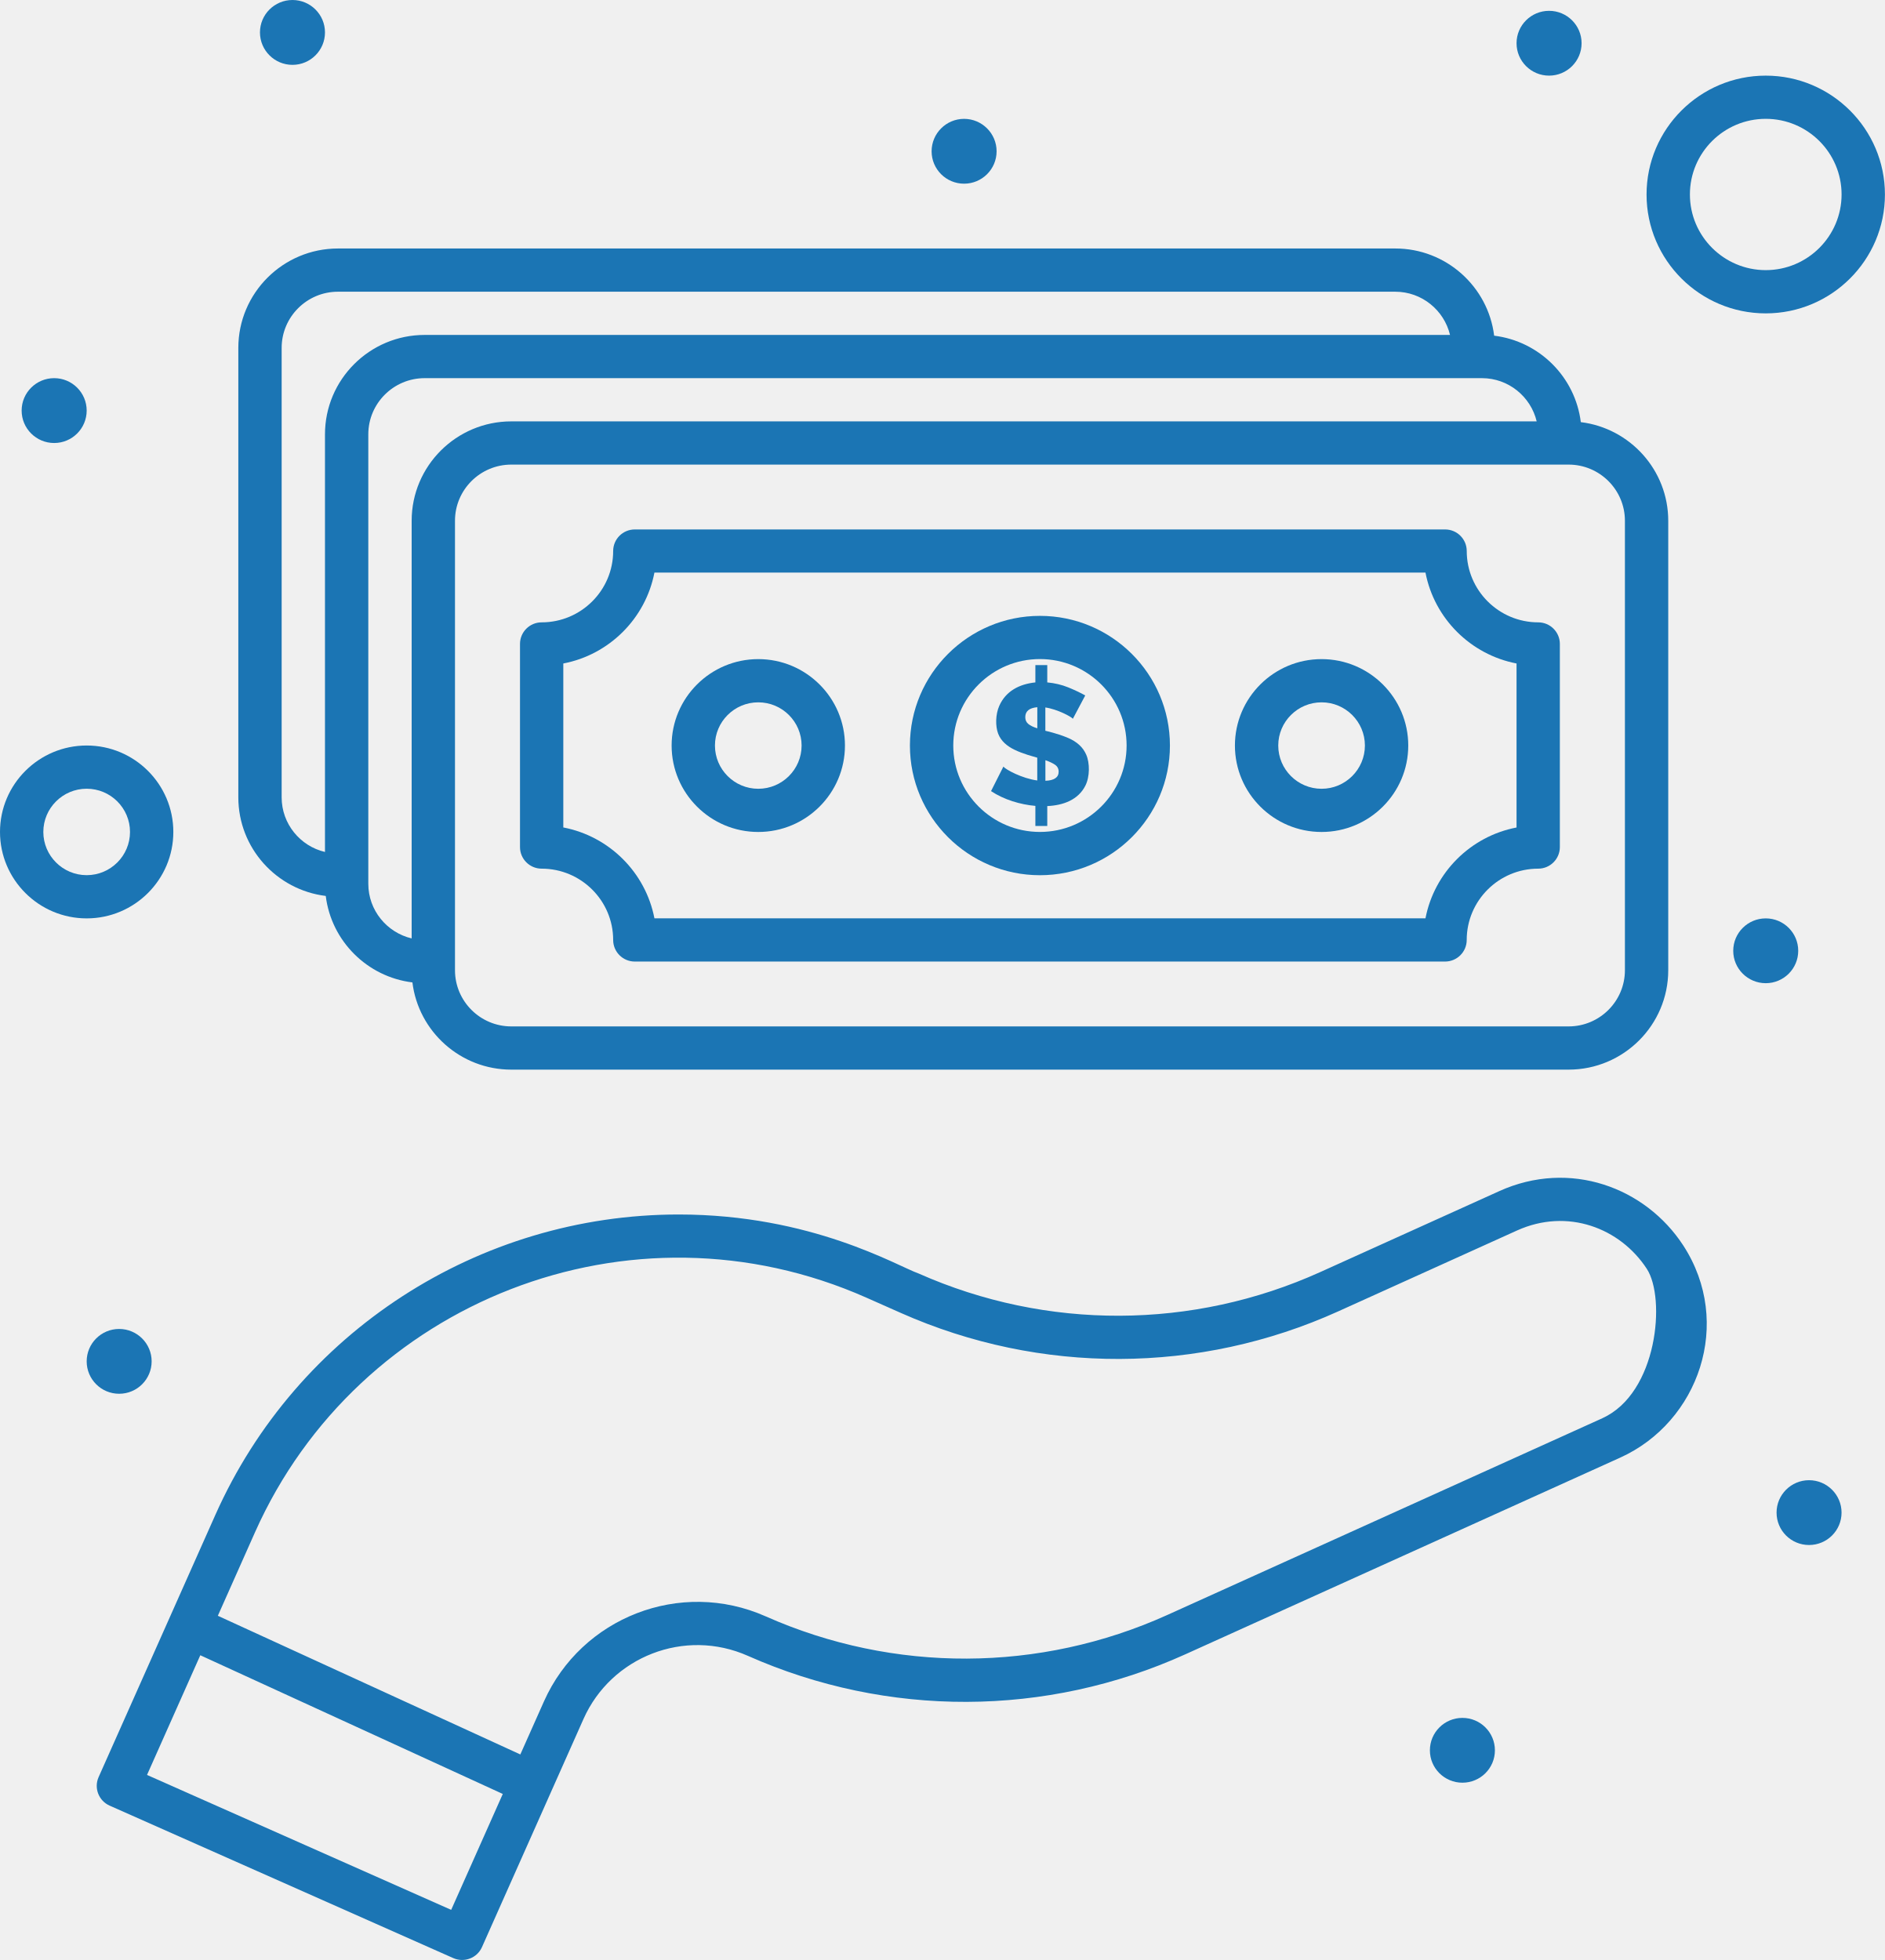
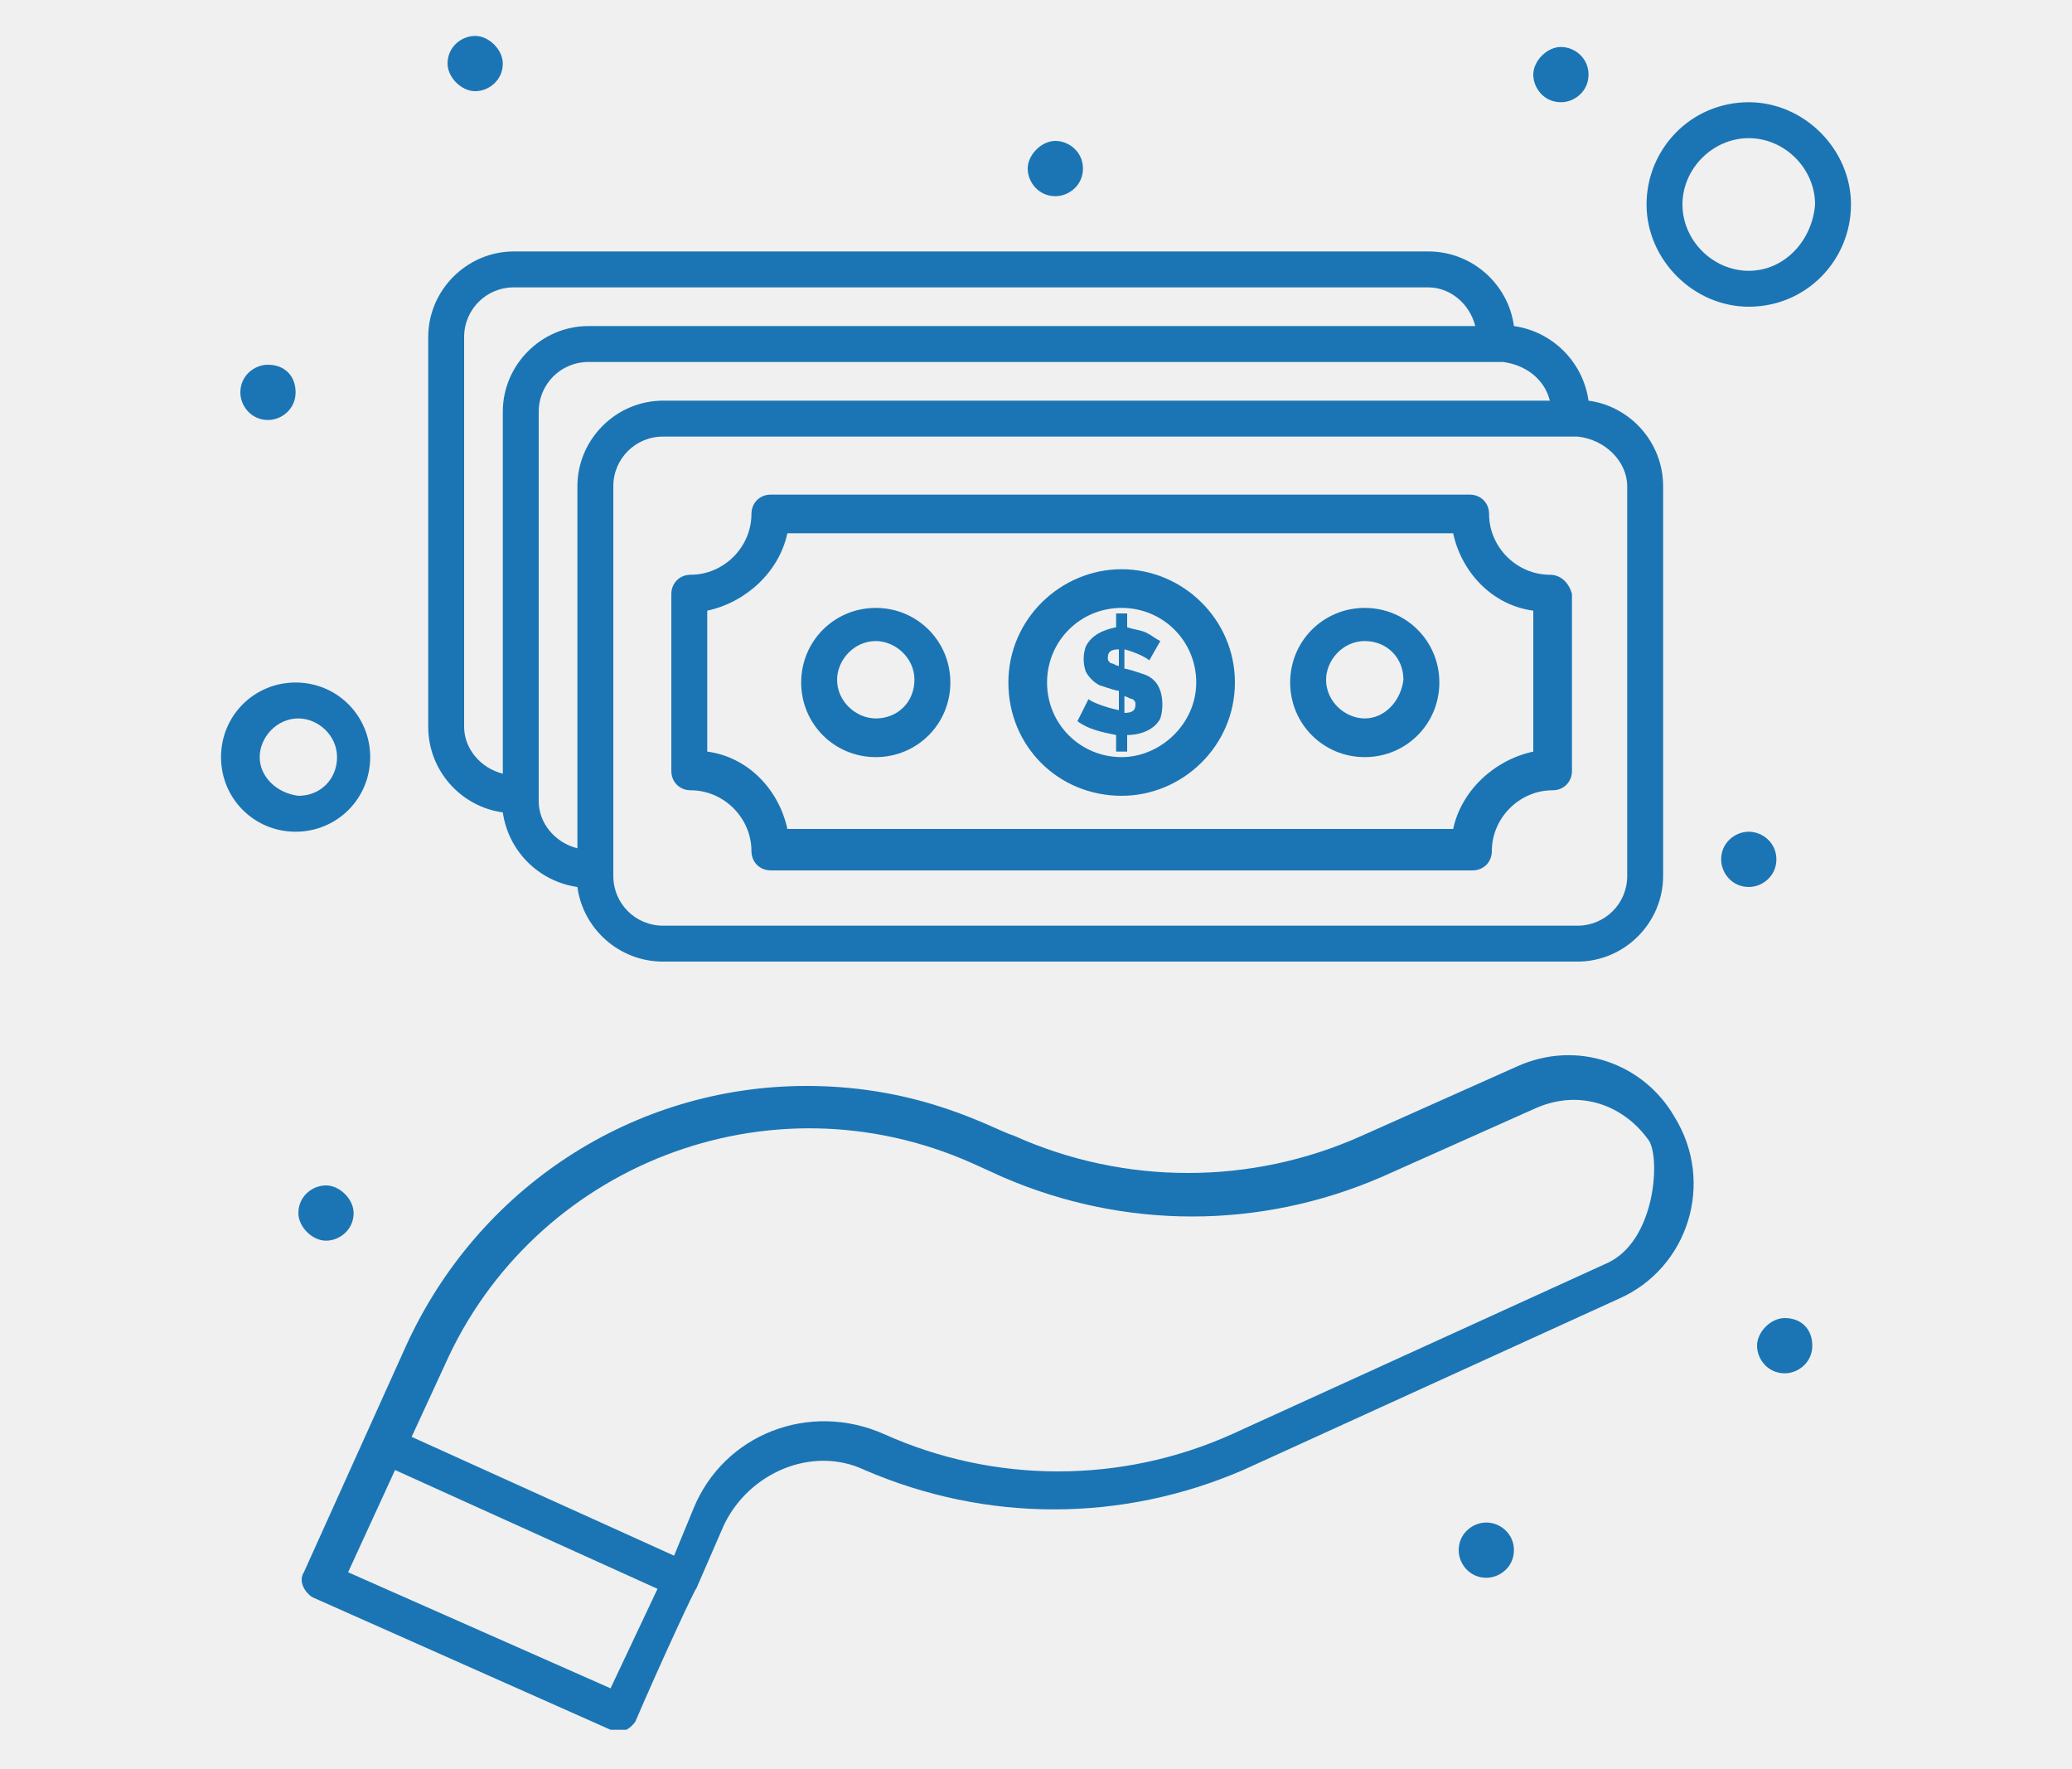
- <svg xmlns="http://www.w3.org/2000/svg" width="75" height="78" viewBox="0 0 75 78" fill="none">
-   <g clip-path="url(#clip0_224_16)">
-     <path d="M42.444 29.343C42.026 29.176 41.666 29.101 41.595 29.082V28.154C42.069 28.222 42.626 28.521 42.69 28.604L43.182 27.676C42.99 27.568 42.764 27.461 42.505 27.355C42.245 27.25 41.967 27.184 41.671 27.157V26.467H41.198V27.157C40.559 27.224 40.023 27.501 39.762 28.088C39.608 28.435 39.604 28.901 39.717 29.197C39.833 29.498 40.073 29.693 40.364 29.835C40.729 30.013 41.118 30.104 41.273 30.153V31.06C40.662 30.976 40.022 30.628 39.925 30.508L39.434 31.483C39.948 31.825 40.601 32.019 41.198 32.071V32.87H41.671V32.078C42.306 32.052 42.905 31.83 43.188 31.265C43.366 30.912 43.368 30.364 43.22 30.03C43.1 29.757 42.876 29.516 42.444 29.343ZM41.275 28.984C41.115 28.935 40.995 28.876 40.916 28.81C40.837 28.745 40.796 28.654 40.796 28.54C40.796 28.304 40.956 28.171 41.275 28.144V28.983V28.984ZM41.597 31.072V30.254C41.757 30.308 41.883 30.369 41.98 30.434C42.076 30.5 42.124 30.592 42.124 30.711C42.124 30.937 41.948 31.059 41.597 31.072Z" fill="#1B75B4" />
-     <path d="M59.654 47.403L52.536 50.622C47.458 52.919 41.651 52.943 36.552 50.68C35.702 50.383 32.303 48.332 27.004 48.332C19.044 48.332 11.81 53.02 8.575 60.273L3.924 70.721C3.73 71.154 3.927 71.663 4.361 71.856L18.038 77.925C18.475 78.118 18.985 77.92 19.177 77.489C20.344 74.865 21.929 71.307 21.919 71.326C21.927 71.308 23.211 68.424 23.218 68.407C24.317 65.939 27.234 64.773 29.764 65.898C35.308 68.357 41.629 68.338 47.162 65.836L64.47 58.007C67.591 56.595 68.982 52.643 66.976 49.562C65.477 47.261 62.475 46.125 59.651 47.404L59.654 47.403ZM17.952 76.004L5.85 70.635L7.97 65.872L20.006 71.392L17.953 76.004H17.952ZM63.761 56.439L46.453 64.267C41.374 66.564 35.568 66.588 30.468 64.325C27.063 62.814 23.13 64.379 21.645 67.707L20.704 69.82L8.668 64.301L10.149 60.973C14.238 51.804 25.078 47.471 34.48 51.644L35.848 52.251C41.394 54.712 47.713 54.69 53.244 52.189L60.362 48.969C62.375 48.059 64.47 48.872 65.528 50.496C66.289 51.664 65.958 55.444 63.758 56.439H63.761Z" fill="#1B75B4" />
-     <path d="M6.034 54.176C6.034 54.888 5.455 55.466 4.741 55.466C4.026 55.466 3.449 54.888 3.449 54.176C3.449 53.464 4.028 52.887 4.741 52.887C5.453 52.887 6.034 53.464 6.034 54.176Z" fill="#1B75B4" />
-     <path d="M73.276 60.196C73.276 60.909 72.696 61.485 71.982 61.485C71.268 61.485 70.69 60.909 70.69 60.196C70.69 59.484 71.27 58.906 71.982 58.906C72.695 58.906 73.276 59.484 73.276 60.196Z" fill="#1B75B4" />
-     <path d="M71.552 37.838C71.552 38.55 70.972 39.127 70.26 39.127C69.547 39.127 68.966 38.55 68.966 37.838C68.966 37.126 69.545 36.548 70.26 36.548C70.974 36.548 71.552 37.126 71.552 37.838Z" fill="#1B75B4" />
-     <path d="M62.932 1.72C62.932 2.432 62.352 3.01 61.638 3.01C60.924 3.01 60.344 2.432 60.344 1.72C60.344 1.008 60.924 0.431 61.638 0.431C62.352 0.431 62.932 1.008 62.932 1.72Z" fill="#1B75B4" />
-     <path d="M39.655 6.021C39.655 6.733 39.075 7.31 38.361 7.31C37.647 7.31 37.069 6.733 37.069 6.021C37.069 5.309 37.649 4.73 38.361 4.73C39.074 4.73 39.655 5.309 39.655 6.021Z" fill="#1B75B4" />
-     <path d="M12.931 1.29C12.931 2.003 12.352 2.581 11.638 2.581C10.924 2.581 10.344 2.003 10.344 1.29C10.344 0.578 10.924 0 11.638 0C12.352 0 12.931 0.578 12.931 1.29Z" fill="#1B75B4" />
-     <path d="M3.449 16.339C3.449 17.052 2.869 17.63 2.155 17.63C1.441 17.63 0.861 17.052 0.861 16.339C0.861 15.627 1.441 15.049 2.155 15.049C2.869 15.049 3.449 15.627 3.449 16.339Z" fill="#1B75B4" />
-     <path d="M59.483 69.656C59.483 70.368 58.904 70.944 58.19 70.944C57.476 70.944 56.896 70.368 56.896 69.656C56.896 68.943 57.476 68.365 58.19 68.365C58.904 68.365 59.483 68.943 59.483 69.656Z" fill="#1B75B4" />
-     <path d="M12.962 35.657C13.183 37.45 14.612 38.876 16.41 39.096C16.65 41.05 18.323 42.567 20.345 42.567H62.415C64.602 42.567 66.38 40.793 66.38 38.611V20.724C66.38 18.707 64.859 17.04 62.901 16.799C62.68 15.005 61.252 13.579 59.453 13.359C59.213 11.406 57.54 9.889 55.519 9.889H13.448C11.261 9.889 9.483 11.663 9.483 13.845V31.731C9.483 33.748 11.004 35.415 12.962 35.655V35.657ZM64.656 20.724V38.611C64.656 39.844 63.651 40.847 62.415 40.847H20.345C19.109 40.847 18.104 39.844 18.104 38.611V20.724C18.104 19.491 19.109 18.489 20.345 18.489H62.415C63.651 18.489 64.656 19.491 64.656 20.724ZM61.145 16.769H20.345C18.158 16.769 16.38 18.543 16.38 20.724V37.345C15.393 37.111 14.655 36.227 14.655 35.171V17.285C14.655 16.052 15.661 15.049 16.897 15.049H58.966C60.024 15.049 60.91 15.785 61.145 16.769ZM11.207 13.845C11.207 12.612 12.212 11.609 13.448 11.609H55.517C56.576 11.609 57.461 12.345 57.697 13.329H16.897C14.71 13.329 12.931 15.103 12.931 17.285V33.905C11.945 33.672 11.207 32.787 11.207 31.731V13.845Z" fill="#1B75B4" />
-     <path d="M61.208 24.767C59.639 24.767 58.362 23.494 58.362 21.929C58.362 21.454 57.977 21.07 57.501 21.07H25.259C24.783 21.07 24.398 21.454 24.398 21.929C24.398 23.494 23.122 24.767 21.552 24.767C21.077 24.767 20.691 25.152 20.691 25.626V33.71C20.691 34.184 21.077 34.569 21.552 34.569C23.122 34.569 24.398 35.842 24.398 37.407C24.398 37.881 24.783 38.266 25.259 38.266H57.5C57.975 38.266 58.361 37.881 58.361 37.407C58.361 35.842 59.637 34.569 61.206 34.569C61.681 34.569 62.067 34.184 62.067 33.71V25.626C62.067 25.152 61.681 24.767 61.206 24.767H61.208ZM60.344 32.931C58.515 33.28 57.071 34.722 56.72 36.546H26.04C25.689 34.721 24.244 33.28 22.414 32.929V26.404C24.244 26.054 25.688 24.612 26.04 22.786H56.72C57.071 24.612 58.516 26.052 60.344 26.404V32.929V32.931Z" fill="#1B75B4" />
-     <path d="M41.379 24.509C38.526 24.509 36.206 26.824 36.206 29.669C36.206 32.515 38.526 34.83 41.379 34.83C44.232 34.83 46.552 32.515 46.552 29.669C46.552 26.824 44.232 24.509 41.379 24.509ZM41.379 33.108C39.477 33.108 37.931 31.565 37.931 29.668C37.931 27.771 39.477 26.228 41.379 26.228C43.281 26.228 44.828 27.771 44.828 29.668C44.828 31.565 43.281 33.108 41.379 33.108Z" fill="#1B75B4" />
-     <path d="M52.586 26.23C50.684 26.23 49.138 27.772 49.138 29.669C49.138 31.567 50.684 33.109 52.586 33.109C54.488 33.109 56.035 31.567 56.035 29.669C56.035 27.772 54.488 26.23 52.586 26.23ZM52.586 31.39C51.635 31.39 50.862 30.618 50.862 29.669C50.862 28.721 51.635 27.95 52.586 27.95C53.537 27.95 54.31 28.721 54.31 29.669C54.31 30.618 53.537 31.39 52.586 31.39Z" fill="#1B75B4" />
-     <path d="M30.172 26.23C28.27 26.23 26.724 27.772 26.724 29.669C26.724 31.567 28.27 33.109 30.172 33.109C32.074 33.109 33.621 31.567 33.621 29.669C33.621 27.772 32.074 26.23 30.172 26.23ZM30.172 31.39C29.221 31.39 28.448 30.618 28.448 29.669C28.448 28.721 29.221 27.95 30.172 27.95C31.123 27.95 31.896 28.721 31.896 29.669C31.896 30.618 31.123 31.39 30.172 31.39Z" fill="#1B75B4" />
-     <path d="M6.897 33.108C6.897 31.21 5.351 29.668 3.449 29.668C1.547 29.668 0 31.21 0 33.108C0 35.005 1.547 36.548 3.449 36.548C5.351 36.548 6.897 35.005 6.897 33.108ZM1.724 33.108C1.724 32.159 2.498 31.388 3.449 31.388C4.4 31.388 5.173 32.159 5.173 33.108C5.173 34.056 4.4 34.828 3.449 34.828C2.498 34.828 1.724 34.056 1.724 33.108Z" fill="#1B75B4" />
-     <path d="M70.26 3.01C67.645 3.01 65.517 5.131 65.517 7.741C65.517 10.35 67.643 12.471 70.26 12.471C72.876 12.471 75.002 10.349 75.002 7.741C75.002 5.133 72.874 3.01 70.26 3.01ZM70.26 10.75C68.596 10.75 67.242 9.4 67.242 7.739C67.242 6.078 68.594 4.729 70.26 4.729C71.924 4.729 73.277 6.078 73.277 7.739C73.277 9.399 71.923 10.75 70.26 10.75Z" fill="#1B75B4" />
+ <svg xmlns="http://www.w3.org/2000/svg" xmlns:xlink="http://www.w3.org/1999/xlink" version="1.1" id="Capa_1" x="0px" y="0px" viewBox="0 0 75 64" style="enable-background:new 0 0 75 64;" xml:space="preserve">
+   <style type="text/css">
+ 	.st0{clip-path:url(#SVGID_00000121257991862467203270000015444783306188519829_);}
+ 	.st1{fill:#1B75B4;}
+ </style>
+   <g>
+     <defs>
+       <rect id="SVGID_1_" x="8" y="1.3" width="59" height="61.3" />
+     </defs>
+     <clipPath id="SVGID_00000036946541819659097770000015341675844902498970_">
+       <use xlink:href="#SVGID_1_" style="overflow:visible;" />
+     </clipPath>
+     <g style="clip-path:url(#SVGID_00000036946541819659097770000015341675844902498970_);">
+       <path class="st1" d="M41.4,24.4c-0.3-0.1-0.6-0.2-0.7-0.2v-0.7c0.4,0.1,0.8,0.3,0.9,0.4l0.4-0.7c-0.2-0.1-0.3-0.2-0.5-0.3    c-0.2-0.1-0.4-0.1-0.7-0.2v-0.5h-0.4v0.5c-0.5,0.1-0.9,0.3-1.1,0.7c-0.1,0.3-0.1,0.6,0,0.9c0.1,0.2,0.3,0.4,0.5,0.5    c0.3,0.1,0.6,0.2,0.7,0.2v0.7c-0.5-0.1-1-0.3-1.1-0.4L39,26.1c0.4,0.3,0.9,0.4,1.4,0.5v0.6h0.4v-0.6c0.5,0,1-0.2,1.2-0.6    c0.1-0.3,0.1-0.7,0-1C41.9,24.7,41.7,24.5,41.4,24.4z M40.5,24.1c-0.1,0-0.2-0.1-0.3-0.1c-0.1-0.1-0.1-0.1-0.1-0.2    c0-0.2,0.1-0.3,0.4-0.3V24.1L40.5,24.1z M40.7,25.8v-0.6c0.1,0,0.2,0.1,0.3,0.1c0.1,0.1,0.1,0.1,0.1,0.2    C41.1,25.7,41,25.8,40.7,25.8z" />
+       <path class="st1" d="M54.9,38.6l-5.6,2.5c-4,1.8-8.6,1.8-12.6,0c-0.7-0.2-3.3-1.8-7.5-1.8c-6.3,0-11.9,3.7-14.5,9.4l-3.7,8.2    c-0.2,0.3,0,0.7,0.3,0.9l10.8,4.8c0.3,0.2,0.7,0,0.9-0.3c0.9-2.1,2.2-4.9,2.2-4.8c0,0,1-2.3,1-2.3c0.9-1.9,3.2-2.9,5.1-2    c4.4,1.9,9.3,1.9,13.7,0l13.6-6.2c2.5-1.1,3.5-4.2,2-6.6C59.5,38.5,57.1,37.6,54.9,38.6L54.9,38.6z M22.1,61.1l-9.5-4.2l1.7-3.7    l9.5,4.3L22.1,61.1L22.1,61.1z M58.2,45.7l-13.6,6.2c-4,1.8-8.6,1.8-12.6,0c-2.7-1.2-5.8,0-6.9,2.7l-0.7,1.7l-9.5-4.3l1.2-2.6    c3.2-7.2,11.7-10.6,19.1-7.3l1.1,0.5c4.4,1.9,9.3,1.9,13.7,0l5.6-2.5c1.6-0.7,3.2-0.1,4.1,1.2C60.1,42,59.9,44.9,58.2,45.7    L58.2,45.7z" />
+       <path class="st1" d="M12.8,43.9c0,0.6-0.5,1-1,1s-1-0.5-1-1c0-0.6,0.5-1,1-1S12.8,43.4,12.8,43.9z" />
+       <path class="st1" d="M65.6,48.7c0,0.6-0.5,1-1,1c-0.6,0-1-0.5-1-1s0.5-1,1-1C65.2,47.7,65.6,48.1,65.6,48.7z" />
+       <path class="st1" d="M64.3,31.1c0,0.6-0.5,1-1,1c-0.6,0-1-0.5-1-1c0-0.6,0.5-1,1-1C63.8,30.1,64.3,30.5,64.3,31.1z" />
+       <path class="st1" d="M57.5,2.7c0,0.6-0.5,1-1,1c-0.6,0-1-0.5-1-1s0.5-1,1-1C57,1.7,57.5,2.1,57.5,2.7z" />
+       <path class="st1" d="M39.2,6.1c0,0.6-0.5,1-1,1c-0.6,0-1-0.5-1-1s0.5-1,1-1C38.7,5.1,39.2,5.5,39.2,6.1z" />
+       <path class="st1" d="M18.2,2.3c0,0.6-0.5,1-1,1s-1-0.5-1-1c0-0.6,0.5-1,1-1S18.2,1.8,18.2,2.3z" />
+       <path class="st1" d="M10.7,14.2c0,0.6-0.5,1-1,1c-0.6,0-1-0.5-1-1c0-0.6,0.5-1,1-1C10.3,13.2,10.7,13.6,10.7,14.2z" />
+       <path class="st1" d="M54.8,56.1c0,0.6-0.5,1-1,1c-0.6,0-1-0.5-1-1c0-0.6,0.5-1,1-1C54.3,55.1,54.8,55.5,54.8,56.1z" />
+       <path class="st1" d="M18.2,29.4c0.2,1.4,1.3,2.5,2.7,2.7c0.2,1.5,1.5,2.7,3.1,2.7h33.1c1.7,0,3.1-1.4,3.1-3.1V17.6    c0-1.6-1.2-2.9-2.7-3.1c-0.2-1.4-1.3-2.5-2.7-2.7c-0.2-1.5-1.5-2.7-3.1-2.7H18.6c-1.7,0-3.1,1.4-3.1,3.1v14.1    C15.5,27.9,16.7,29.2,18.2,29.4L18.2,29.4z M58.9,17.6v14.1c0,1-0.8,1.8-1.8,1.8H24c-1,0-1.8-0.8-1.8-1.8V17.6    c0-1,0.8-1.8,1.8-1.8h33.1C58.1,15.9,58.9,16.7,58.9,17.6z M56.1,14.5H24c-1.7,0-3.1,1.4-3.1,3.1v13.1c-0.8-0.2-1.4-0.9-1.4-1.7    V14.9c0-1,0.8-1.8,1.8-1.8h33.1C55.2,13.2,55.9,13.7,56.1,14.5z M16.8,12.2c0-1,0.8-1.8,1.8-1.8h33.1c0.8,0,1.5,0.6,1.7,1.4H21.3    c-1.7,0-3.1,1.4-3.1,3.1V28c-0.8-0.2-1.4-0.9-1.4-1.7V12.2z" />
+       <path class="st1" d="M56.1,20.8c-1.2,0-2.2-1-2.2-2.2c0-0.4-0.3-0.7-0.7-0.7H27.9c-0.4,0-0.7,0.3-0.7,0.7c0,1.2-1,2.2-2.2,2.2    c-0.4,0-0.7,0.3-0.7,0.7v6.4c0,0.4,0.3,0.7,0.7,0.7c1.2,0,2.2,1,2.2,2.2c0,0.4,0.3,0.7,0.7,0.7h25.4c0.4,0,0.7-0.3,0.7-0.7    c0-1.2,1-2.2,2.2-2.2c0.4,0,0.7-0.3,0.7-0.7v-6.4C56.8,21.1,56.5,20.8,56.1,20.8L56.1,20.8z M55.5,27.2c-1.4,0.3-2.6,1.4-2.9,2.8    H28.5c-0.3-1.4-1.4-2.6-2.9-2.8v-5.1c1.4-0.3,2.6-1.4,2.9-2.8h24.1c0.3,1.4,1.4,2.6,2.9,2.8V27.2L55.5,27.2z" />
+       <path class="st1" d="M40.6,20.6c-2.2,0-4.1,1.8-4.1,4.1s1.8,4.1,4.1,4.1c2.2,0,4.1-1.8,4.1-4.1S42.8,20.6,40.6,20.6z M40.6,27.4    c-1.5,0-2.7-1.2-2.7-2.7s1.2-2.7,2.7-2.7c1.5,0,2.7,1.2,2.7,2.7S42,27.4,40.6,27.4z" />
+       <path class="st1" d="M49.4,22c-1.5,0-2.7,1.2-2.7,2.7c0,1.5,1.2,2.7,2.7,2.7c1.5,0,2.7-1.2,2.7-2.7C52.1,23.2,50.9,22,49.4,22z     M49.4,26c-0.7,0-1.4-0.6-1.4-1.4c0-0.7,0.6-1.4,1.4-1.4s1.4,0.6,1.4,1.4C50.7,25.4,50.1,26,49.4,26z" />
+       <path class="st1" d="M31.7,22c-1.5,0-2.7,1.2-2.7,2.7c0,1.5,1.2,2.7,2.7,2.7c1.5,0,2.7-1.2,2.7-2.7C34.4,23.2,33.2,22,31.7,22z     M31.7,26c-0.7,0-1.4-0.6-1.4-1.4c0-0.7,0.6-1.4,1.4-1.4c0.7,0,1.4,0.6,1.4,1.4C33.1,25.4,32.5,26,31.7,26z" />
+       <path class="st1" d="M13.4,27.4c0-1.5-1.2-2.7-2.7-2.7c-1.5,0-2.7,1.2-2.7,2.7c0,1.5,1.2,2.7,2.7,2.7    C12.2,30.1,13.4,28.9,13.4,27.4z M9.4,27.4c0-0.7,0.6-1.4,1.4-1.4c0.7,0,1.4,0.6,1.4,1.4s-0.6,1.4-1.4,1.4    C10,28.7,9.4,28.1,9.4,27.4z" />
+       <path class="st1" d="M63.3,3.7c-2.1,0-3.7,1.7-3.7,3.7s1.7,3.7,3.7,3.7c2.1,0,3.7-1.7,3.7-3.7S65.3,3.7,63.3,3.7z M63.3,9.8    c-1.3,0-2.4-1.1-2.4-2.4S62,5,63.3,5c1.3,0,2.4,1.1,2.4,2.4C65.6,8.7,64.6,9.8,63.3,9.8z" />
+     </g>
  </g>
-   <defs>
-     <clipPath id="clip0_224_16">
-       <rect width="75" height="78" fill="white" />
-     </clipPath>
-   </defs>
</svg>
